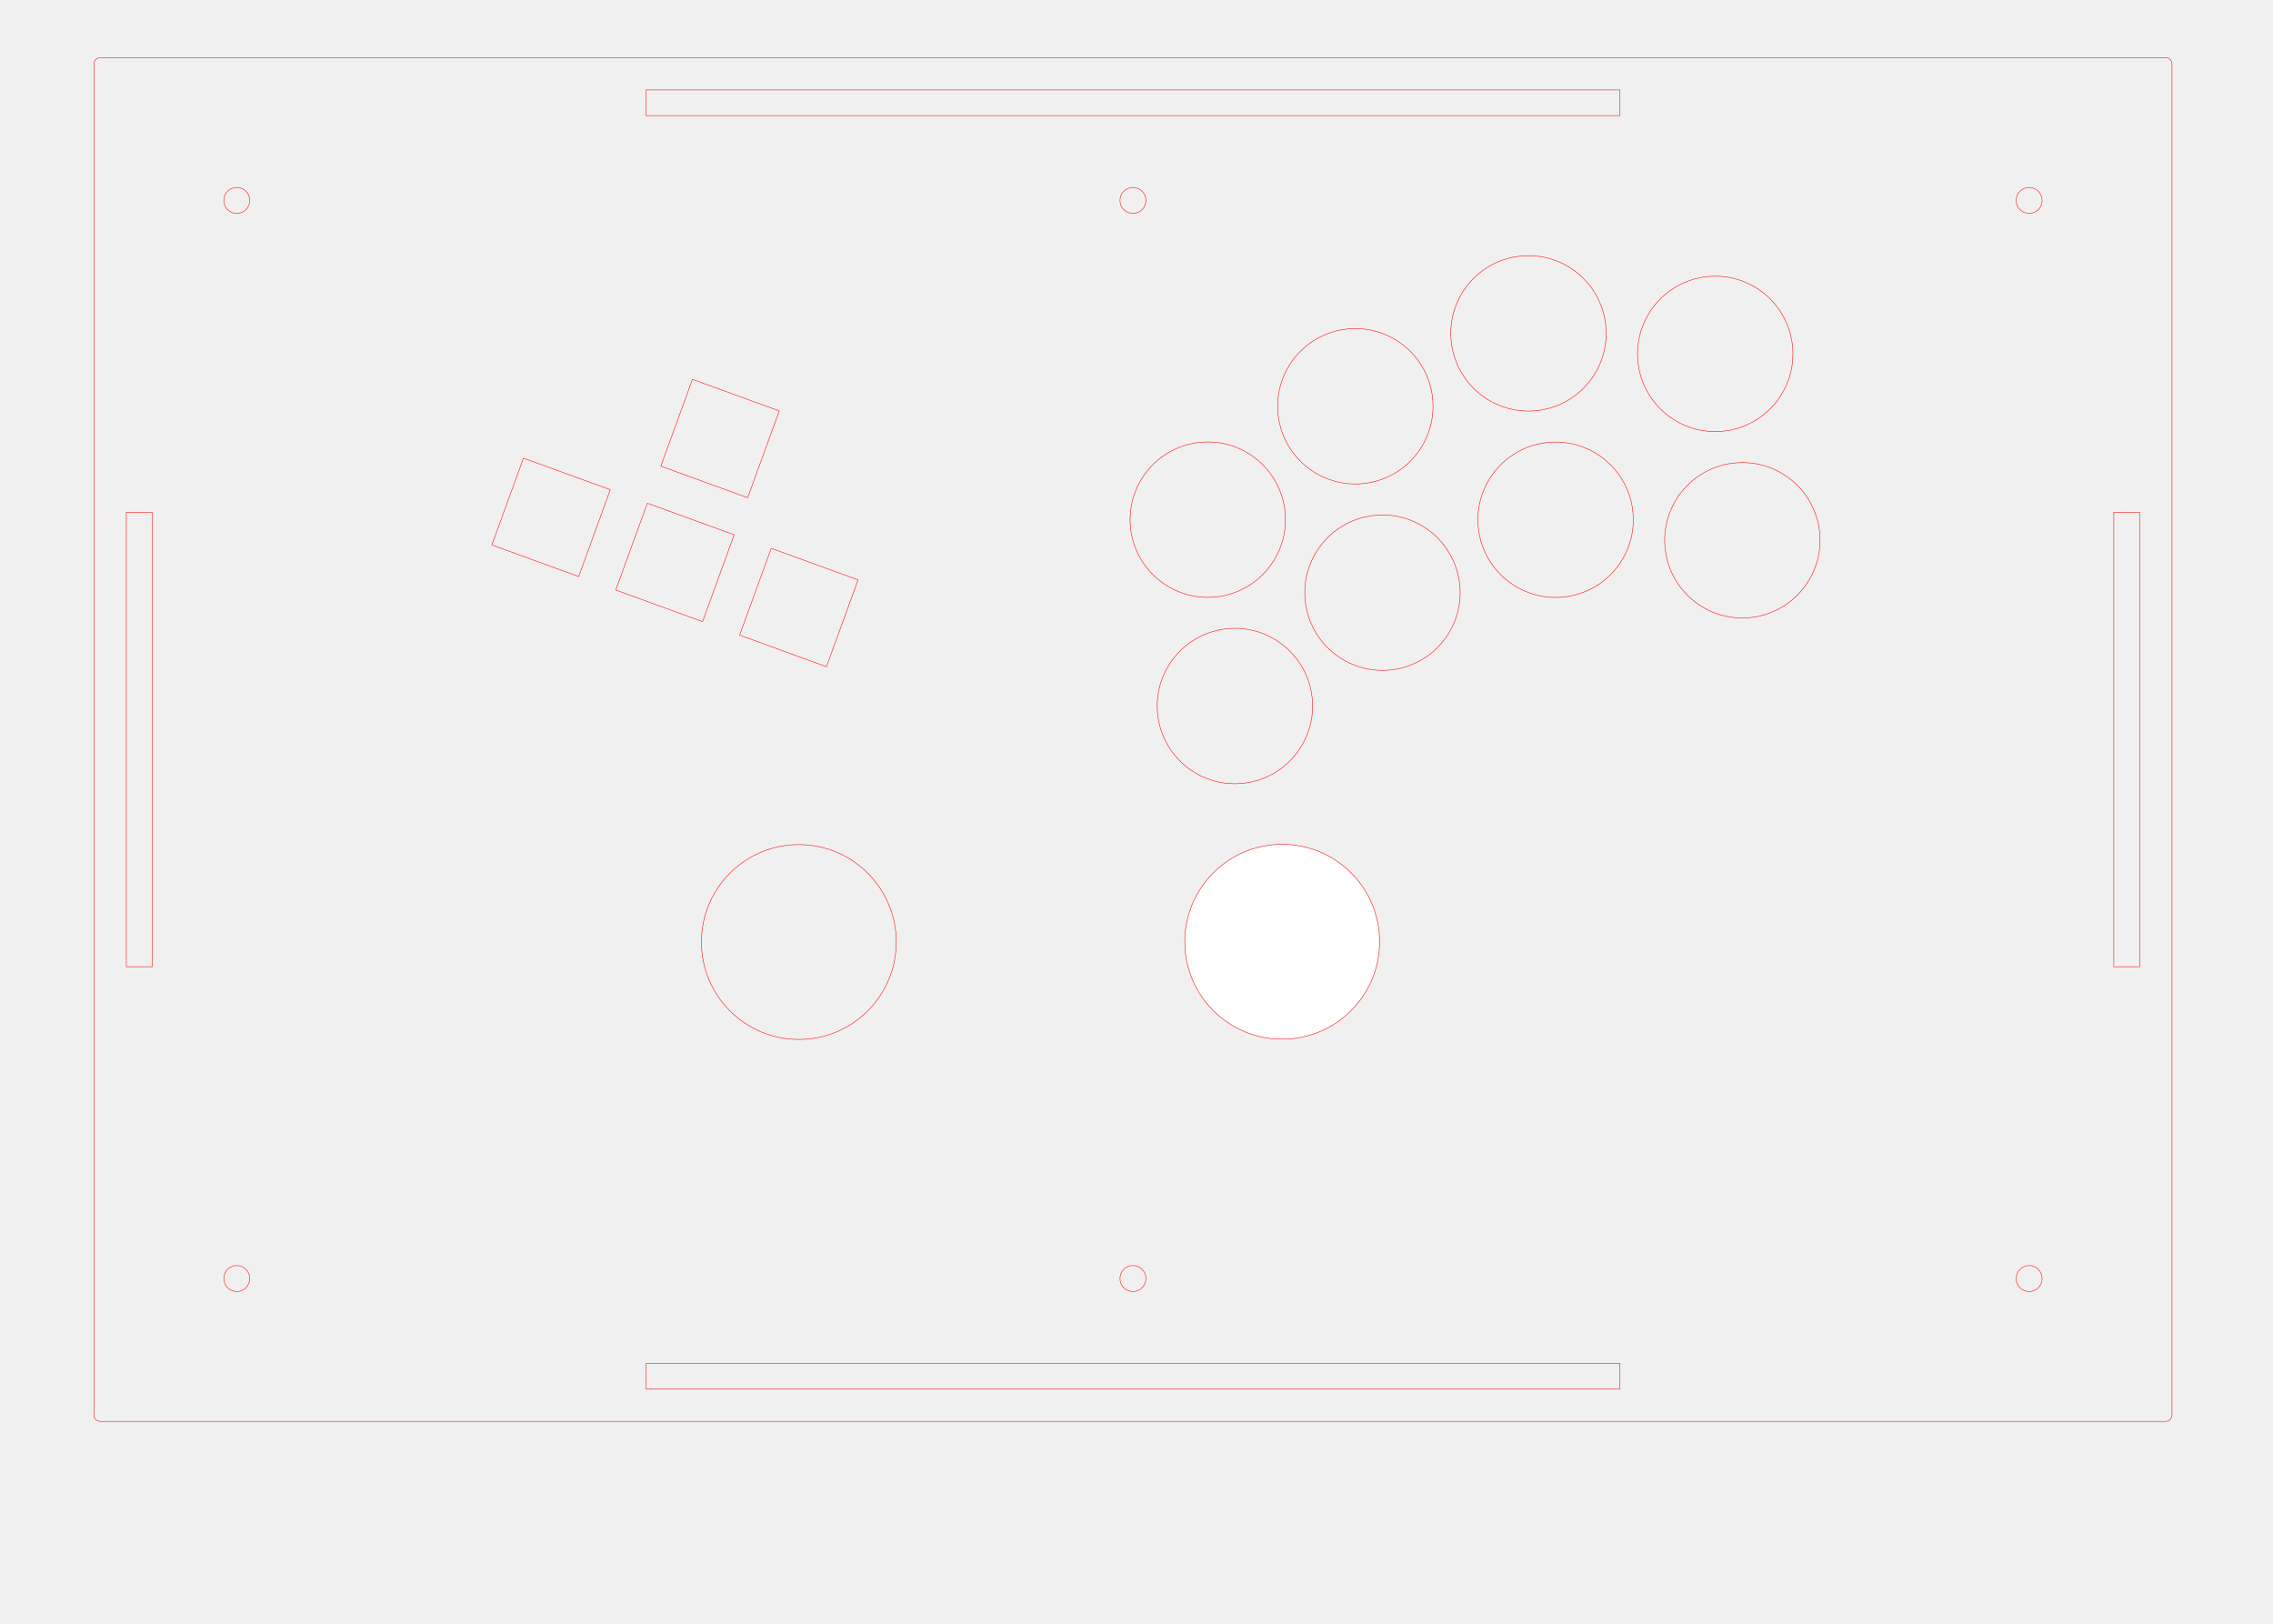
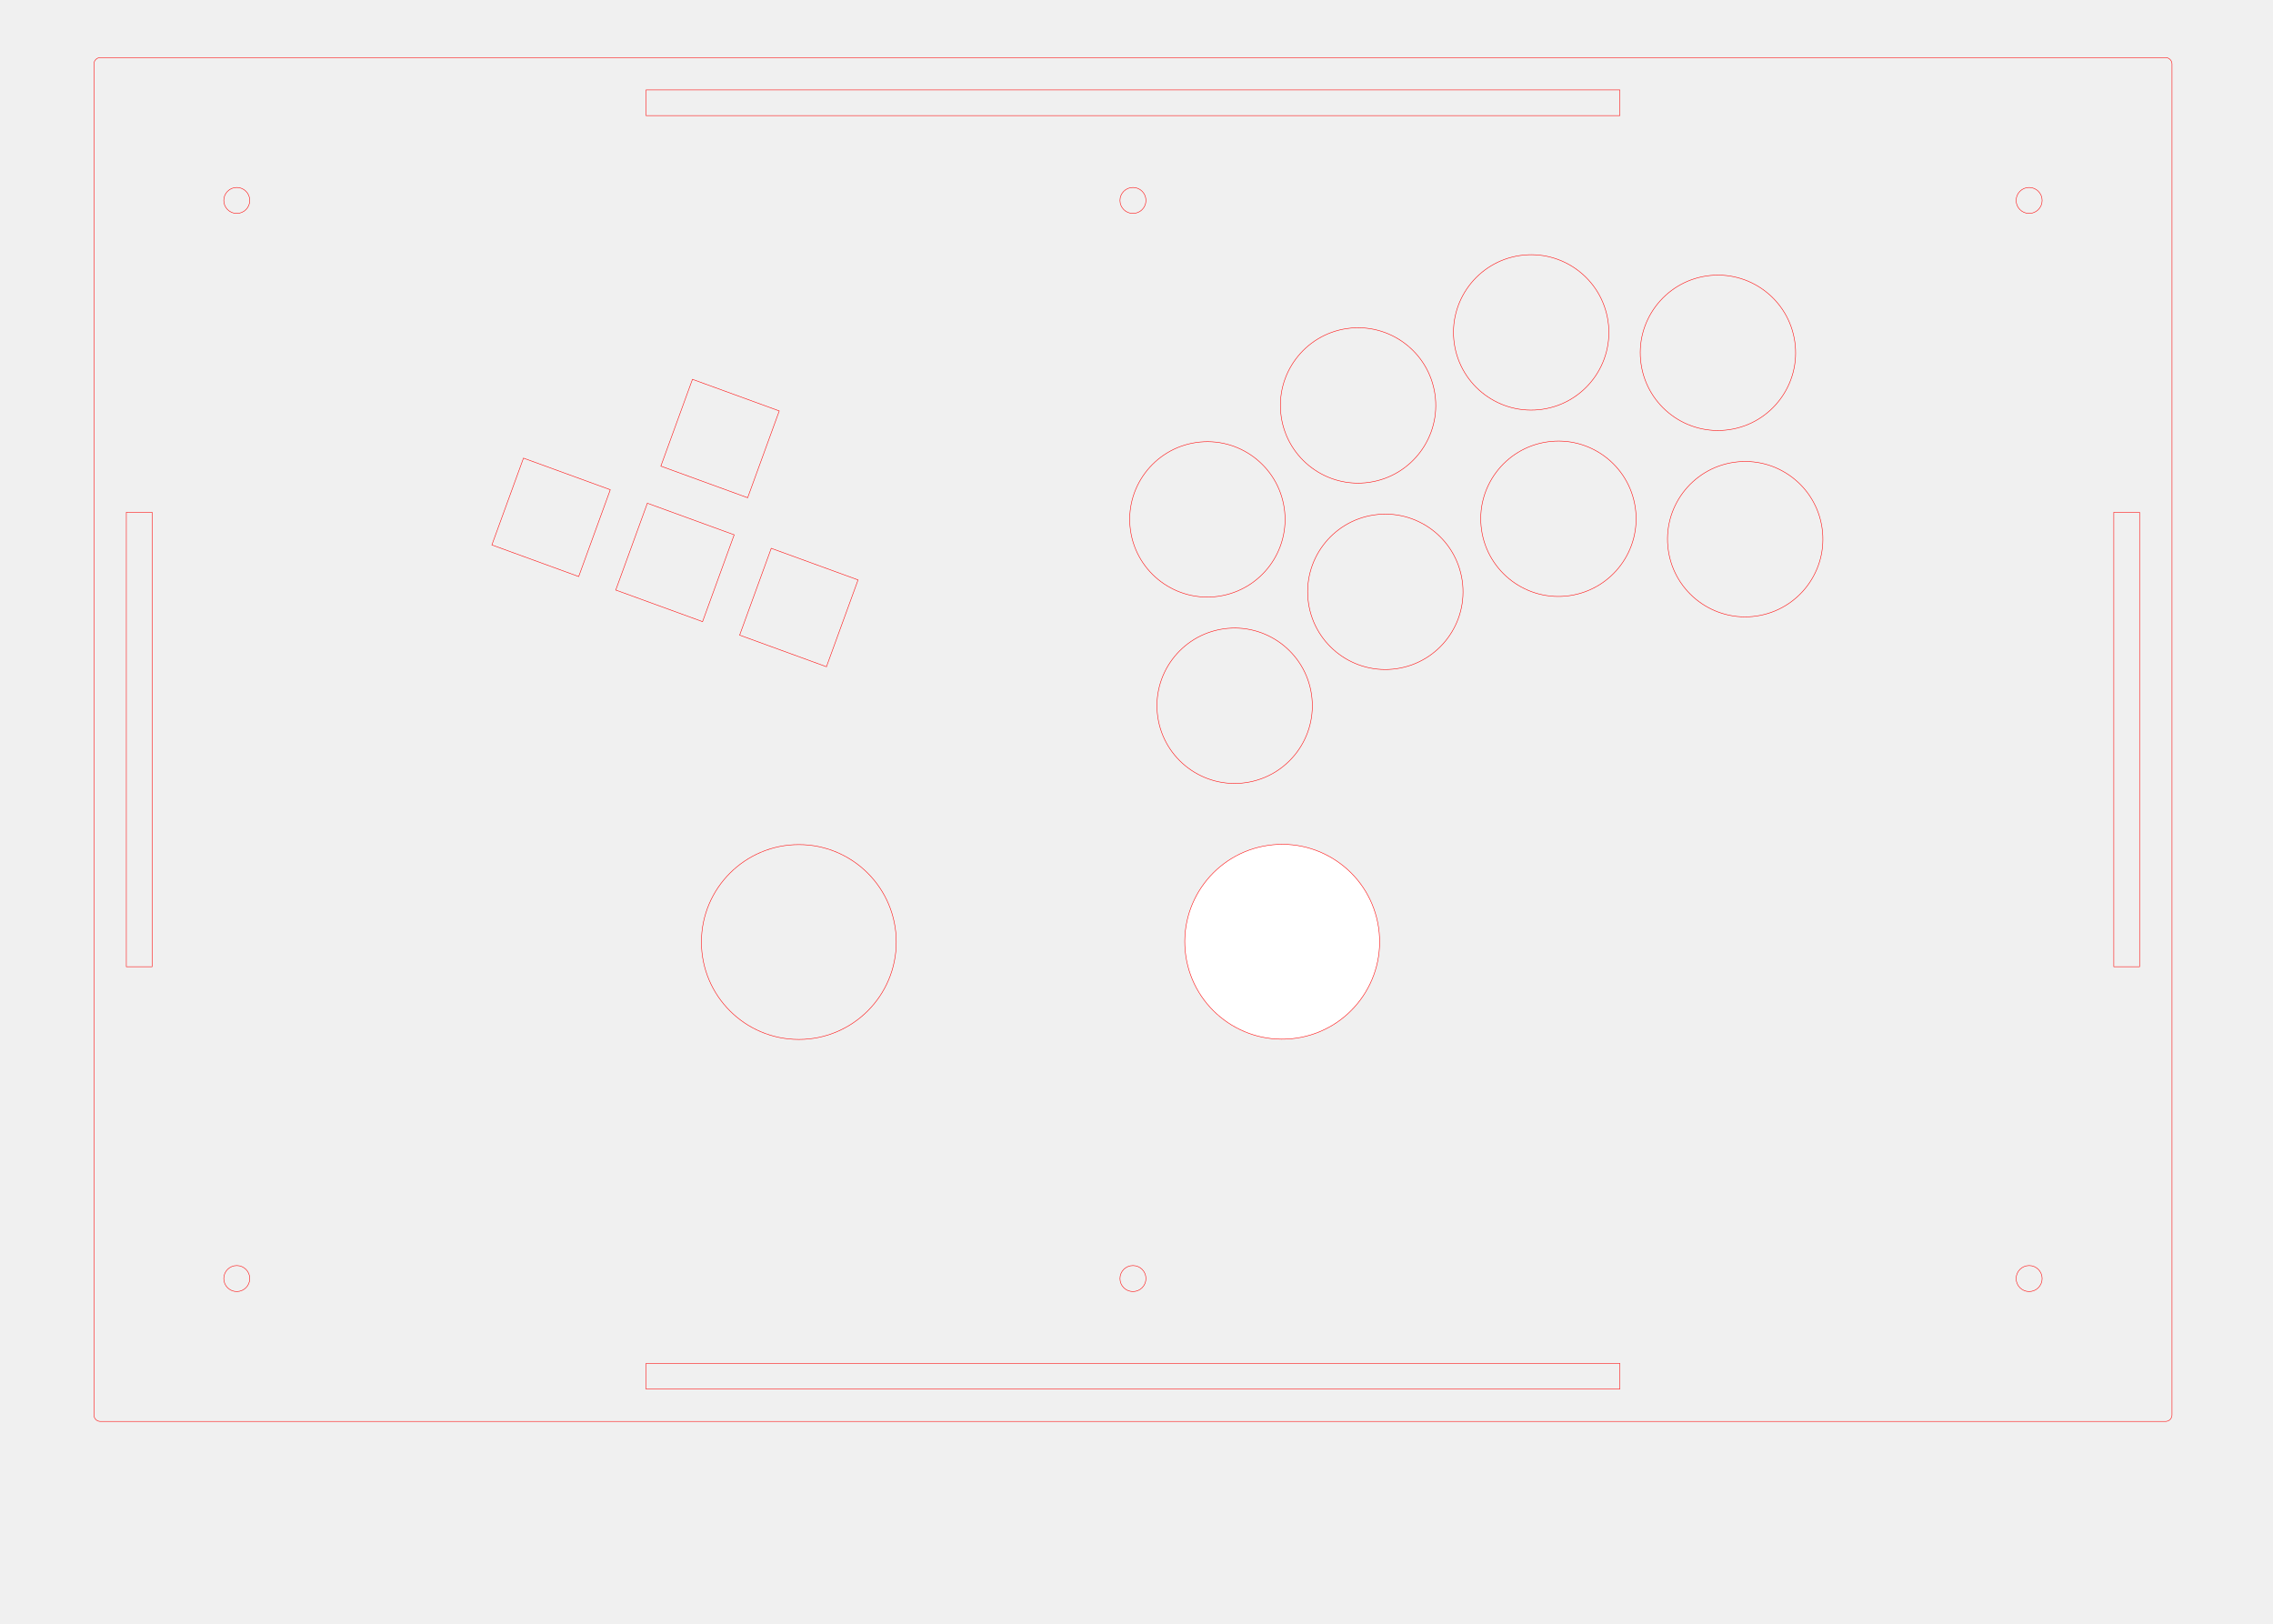
<svg xmlns="http://www.w3.org/2000/svg" xml:space="preserve" width="350mm" height="250mm" version="1.1" style="clip-rule:evenodd;fill-rule:evenodd;image-rendering:optimizeQuality;shape-rendering:geometricPrecision;text-rendering:geometricPrecision" viewBox="0 0 35000 25000" id="svg46">
  <defs id="defs4">
    <style type="text/css" id="style2">
   
    .str0 {stroke:red;stroke-width:7.62;stroke-miterlimit:22.926}
    .fil0 {fill:none}
   
  </style>
  </defs>
  <g id="Layer_x0020_1">
    <rect class="fil0 str0" x="1445.973" y="886.336" width="31998.754" height="20998.756" id="rect7" rx="100" ry="100" />
    <rect class="fil0 str0" x="9947.745" y="20991.59" width="14995.21" height="395.22" id="rect7-0" style="clip-rule:evenodd;fill:none;fill-rule:evenodd;stroke:#ff0000;stroke-width:7.6;stroke-miterlimit:22.926;stroke-dasharray:none;image-rendering:optimizeQuality;shape-rendering:geometricPrecision;text-rendering:geometricPrecision" />
    <rect class="fil0 str0" x="1945.283" y="7887.352" width="396.732" height="6996.724" id="rect7-0-8" style="clip-rule:evenodd;fill:none;fill-rule:evenodd;stroke:#ff0000;stroke-width:7.6;stroke-miterlimit:22.926;stroke-dasharray:none;image-rendering:optimizeQuality;shape-rendering:geometricPrecision;text-rendering:geometricPrecision" />
    <rect class="fil0 str0" x="32548.682" y="7887.352" width="396.732" height="6996.724" id="rect7-0-8-9" style="clip-rule:evenodd;fill:none;fill-rule:evenodd;stroke:#ff0000;stroke-width:7.6;stroke-miterlimit:22.926;stroke-dasharray:none;image-rendering:optimizeQuality;shape-rendering:geometricPrecision;text-rendering:geometricPrecision" />
    <rect class="fil0 str0" x="9947.745" y="1384.69" width="14995.21" height="395.22" id="rect7-0-0" style="clip-rule:evenodd;fill:none;fill-rule:evenodd;stroke:#ff0000;stroke-width:7.6;stroke-miterlimit:22.926;stroke-dasharray:none;image-rendering:optimizeQuality;shape-rendering:geometricPrecision;text-rendering:geometricPrecision" />
    <circle class="fil0 str0" cx="3645.71" cy="3086.11" r="200" id="circle9" />
    <circle class="fil0 str0" cx="17445.359" cy="3086.11" r="200" id="circle9-3" style="clip-rule:evenodd;fill:none;fill-rule:evenodd;stroke:#ff0000;stroke-width:7.62;stroke-miterlimit:22.926;image-rendering:optimizeQuality;shape-rendering:geometricPrecision;text-rendering:geometricPrecision" />
    <circle class="fil0 str0" cx="31245.01" cy="3086.11" r="200" id="circle11" />
    <circle class="fil0 str0" cx="3645.71" cy="19685.311" r="200" id="circle13" />
    <circle class="fil0 str0" cx="31245.01" cy="19685.311" r="200" id="circle15" />
-     <circle class="fil0 str0" cx="17251.402" cy="13495.822" id="circle17" r="1196.19" transform="rotate(-8.280683)" />
-     <circle class="fil0 str0" cx="17251.402" cy="10595.822" id="circle17-7" r="1196.19" style="clip-rule:evenodd;fill:none;fill-rule:evenodd;stroke:#ff0000;stroke-width:7.62;stroke-miterlimit:22.926;image-rendering:optimizeQuality;shape-rendering:geometricPrecision;text-rendering:geometricPrecision" transform="rotate(-8.280683)" />
-     <circle class="fil0 str0" cx="19751.355" cy="12095.821" id="circle17-8" r="1196.19" style="clip-rule:evenodd;fill:none;fill-rule:evenodd;stroke:#ff0000;stroke-width:7.62;stroke-miterlimit:22.926;image-rendering:optimizeQuality;shape-rendering:geometricPrecision;text-rendering:geometricPrecision" transform="rotate(-8.280683)" />
-     <circle class="fil0 str0" cx="19751.355" cy="9195.822" id="circle17-7-0" r="1196.19" style="clip-rule:evenodd;fill:none;fill-rule:evenodd;stroke:#ff0000;stroke-width:7.62;stroke-miterlimit:22.926;image-rendering:optimizeQuality;shape-rendering:geometricPrecision;text-rendering:geometricPrecision" transform="rotate(-8.280683)" />
-     <circle class="fil0 str0" cx="25351.318" cy="9195.822" id="circle17-8-4" r="1196.19" style="clip-rule:evenodd;fill:none;fill-rule:evenodd;stroke:#ff0000;stroke-width:7.62;stroke-miterlimit:22.926;image-rendering:optimizeQuality;shape-rendering:geometricPrecision;text-rendering:geometricPrecision" transform="rotate(-8.280683)" />
-     <circle class="fil0 str0" cx="25351.318" cy="12095.821" id="circle17-7-0-3" r="1196.19" style="clip-rule:evenodd;fill:none;fill-rule:evenodd;stroke:#ff0000;stroke-width:7.62;stroke-miterlimit:22.926;image-rendering:optimizeQuality;shape-rendering:geometricPrecision;text-rendering:geometricPrecision" transform="rotate(-8.280683)" />
-     <circle class="fil0 str0" cx="22551.318" cy="11368.796" id="circle17-8-6" r="1196.19" style="clip-rule:evenodd;fill:none;fill-rule:evenodd;stroke:#ff0000;stroke-width:7.62;stroke-miterlimit:22.926;image-rendering:optimizeQuality;shape-rendering:geometricPrecision;text-rendering:geometricPrecision" transform="rotate(-8.280683)" />
-     <circle class="fil0 str0" cx="22551.318" cy="8468.796" id="circle17-7-0-6" r="1196.19" style="clip-rule:evenodd;fill:none;fill-rule:evenodd;stroke:#ff0000;stroke-width:7.62;stroke-miterlimit:22.926;image-rendering:optimizeQuality;shape-rendering:geometricPrecision;text-rendering:geometricPrecision" transform="rotate(-8.280683)" />
    <rect class="fil0 str0" transform="matrix(-0.9396926,-0.3420201,-0.3420201,0.9396926,0,0)" width="1422.601" height="1422.601" id="rect23" x="-11409.382" y="3871.299" />
    <rect class="fil0 str0" transform="matrix(-0.9396926,-0.3420201,-0.3420201,0.9396926,0,0)" width="1422.601" height="1422.601" id="rect25" x="-13439.366" y="3871.299" />
    <rect class="fil0 str0" transform="matrix(-0.9396926,-0.3420201,-0.3420201,0.9396926,0,0)" width="1422.601" height="1422.601" id="rect27" x="-15469.363" y="3871.299" />
    <path id="rect29" class="fil0 str0" d="m 10662.376,5840.378 -486.483,1336.6 1336.607,486.496 486.483,-1336.6 z" />
    <circle class="fil0 str0" cx="17449.283" cy="17192.105" r="1500" id="circle37-2" style="clip-rule:evenodd;fill:#ffffff;fill-rule:evenodd;stroke:#ff0000;stroke-width:7.62;stroke-miterlimit:22.926;image-rendering:optimizeQuality;shape-rendering:geometricPrecision;text-rendering:geometricPrecision" transform="rotate(-8.280683)" />
    <circle class="fil0 str0" cx="12300.701" cy="14503.811" r="1500" id="circle37-2-1" style="clip-rule:evenodd;fill:none;fill-rule:evenodd;stroke:#ff0000;stroke-width:7.62;stroke-miterlimit:22.926;image-rendering:optimizeQuality;shape-rendering:geometricPrecision;text-rendering:geometricPrecision" />
    <circle class="fil0 str0" cx="17445.359" cy="19685.311" r="200" id="circle9-5" style="clip-rule:evenodd;fill:none;fill-rule:evenodd;stroke:#ff0000;stroke-width:7.62;stroke-miterlimit:22.926;image-rendering:optimizeQuality;shape-rendering:geometricPrecision;text-rendering:geometricPrecision" />
+     <circle class="fil0 str0" cx="17238.502" cy="13503.068" id="circle17-6" r="1196.19" style="clip-rule:evenodd;fill:none;fill-rule:evenodd;stroke:#ff0000;stroke-width:7.62;stroke-miterlimit:22.926;image-rendering:optimizeQuality;shape-rendering:geometricPrecision;text-rendering:geometricPrecision" transform="rotate(-8.321081)" />
+     <circle class="fil0 str0" cx="17238.502" cy="10603.067" id="circle17-7-9" r="1196.19" style="clip-rule:evenodd;fill:none;fill-rule:evenodd;stroke:#ff0000;stroke-width:7.62;stroke-miterlimit:22.926;image-rendering:optimizeQuality;shape-rendering:geometricPrecision;text-rendering:geometricPrecision" transform="rotate(-8.321081)" />
+     <circle class="fil0 str0" cx="19788.422" cy="12103.067" id="circle17-8-65" r="1196.19" style="clip-rule:evenodd;fill:none;fill-rule:evenodd;stroke:#ff0000;stroke-width:7.62;stroke-miterlimit:22.926;image-rendering:optimizeQuality;shape-rendering:geometricPrecision;text-rendering:geometricPrecision" transform="rotate(-8.321081)" />
+     <circle class="fil0 str0" cx="19788.422" cy="9203.067" id="circle17-7-0-2" r="1196.19" style="clip-rule:evenodd;fill:none;fill-rule:evenodd;stroke:#ff0000;stroke-width:7.62;stroke-miterlimit:22.926;image-rendering:optimizeQuality;shape-rendering:geometricPrecision;text-rendering:geometricPrecision" transform="rotate(-8.321081)" />
+     <circle class="fil0 str0" cx="25388.385" cy="9203.067" id="circle17-8-4-7" r="1196.19" style="clip-rule:evenodd;fill:none;fill-rule:evenodd;stroke:#ff0000;stroke-width:7.62;stroke-miterlimit:22.926;image-rendering:optimizeQuality;shape-rendering:geometricPrecision;text-rendering:geometricPrecision" transform="rotate(-8.321081)" />
+     <circle class="fil0 str0" cx="25388.385" cy="12103.067" id="circle17-7-0-3-0" r="1196.19" style="clip-rule:evenodd;fill:none;fill-rule:evenodd;stroke:#ff0000;stroke-width:7.62;stroke-miterlimit:22.926;image-rendering:optimizeQuality;shape-rendering:geometricPrecision;text-rendering:geometricPrecision" transform="rotate(-8.321081)" />
+     <circle class="fil0 str0" cx="22588.385" cy="11376.041" id="circle17-8-6-9" r="1196.19" style="clip-rule:evenodd;fill:none;fill-rule:evenodd;stroke:#ff0000;stroke-width:7.62;stroke-miterlimit:22.926;image-rendering:optimizeQuality;shape-rendering:geometricPrecision;text-rendering:geometricPrecision" transform="rotate(-8.321081)" />
+     <circle class="fil0 str0" cx="22588.385" cy="8476.043" id="circle17-7-0-6-2" r="1196.19" style="clip-rule:evenodd;fill:none;fill-rule:evenodd;stroke:#ff0000;stroke-width:7.62;stroke-miterlimit:22.926;image-rendering:optimizeQuality;shape-rendering:geometricPrecision;text-rendering:geometricPrecision" transform="rotate(-8.321081)" />
  </g>
</svg>
